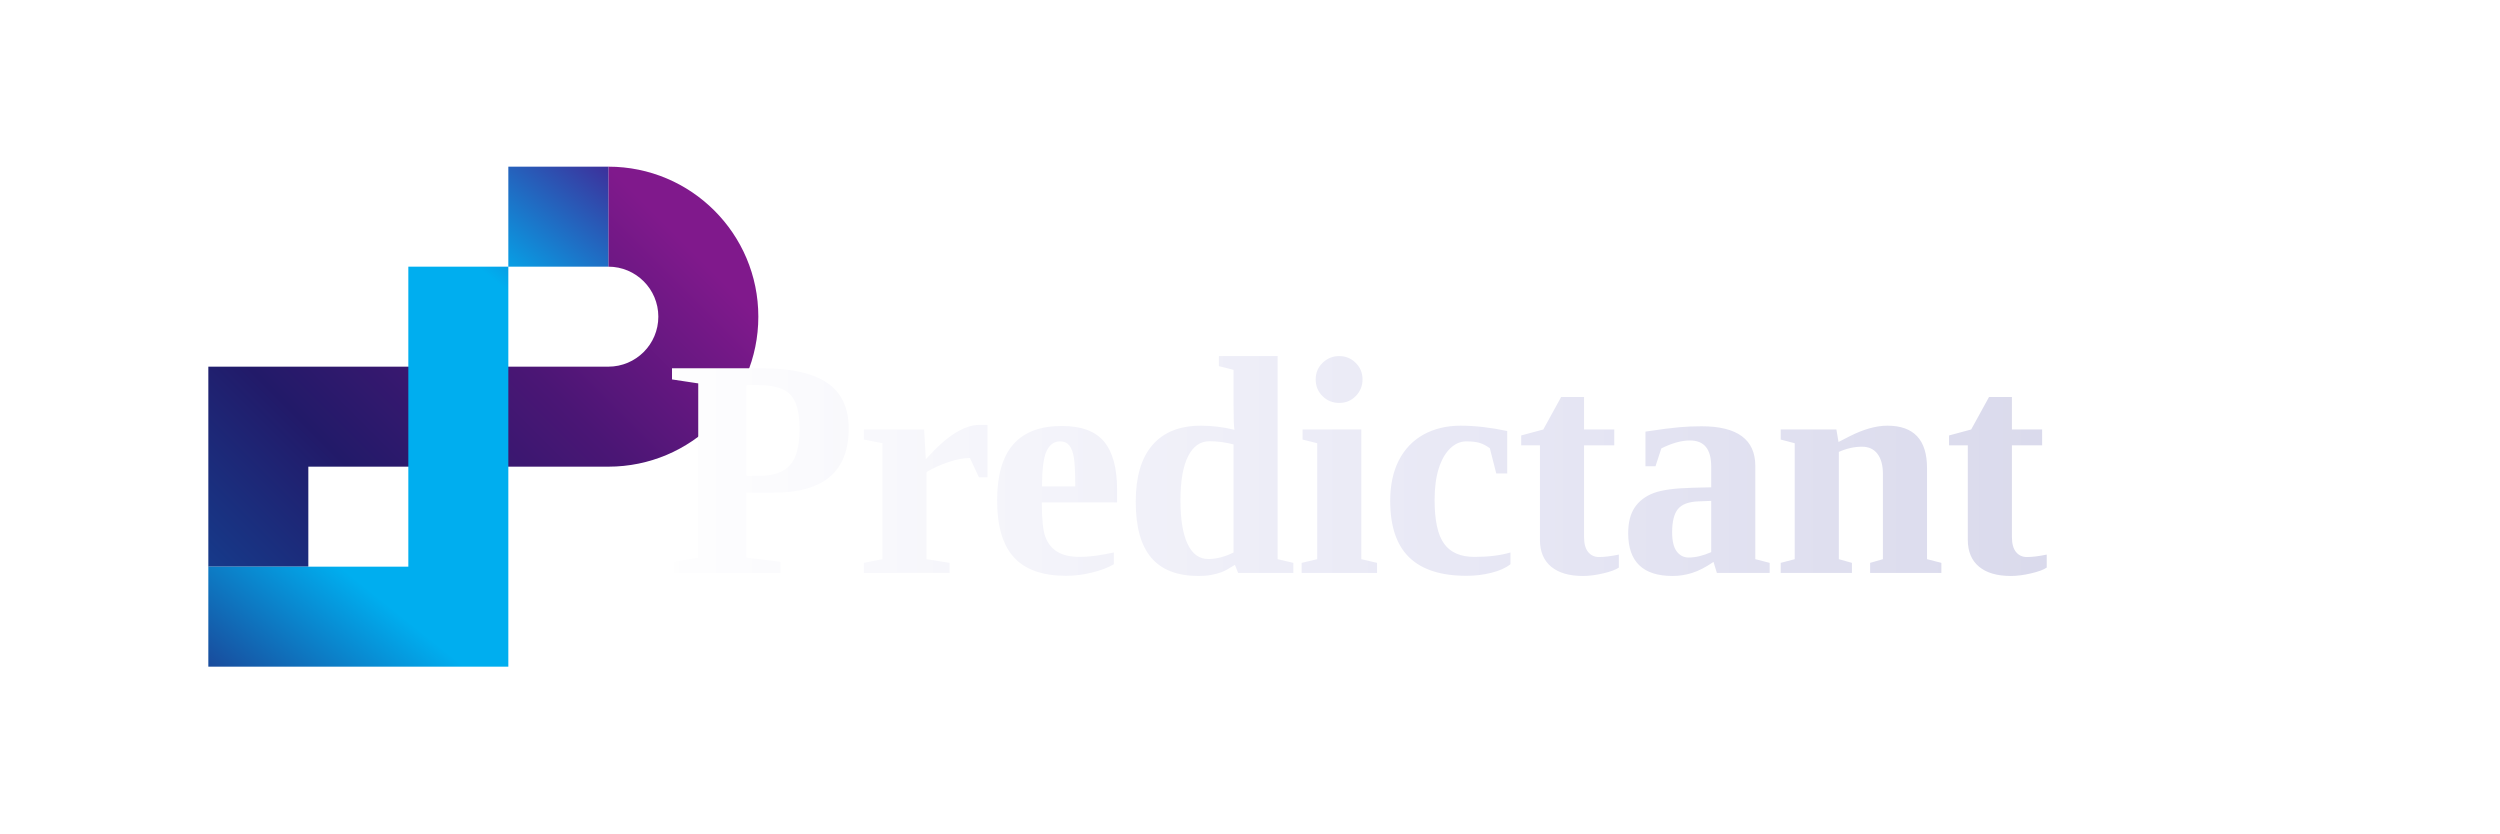
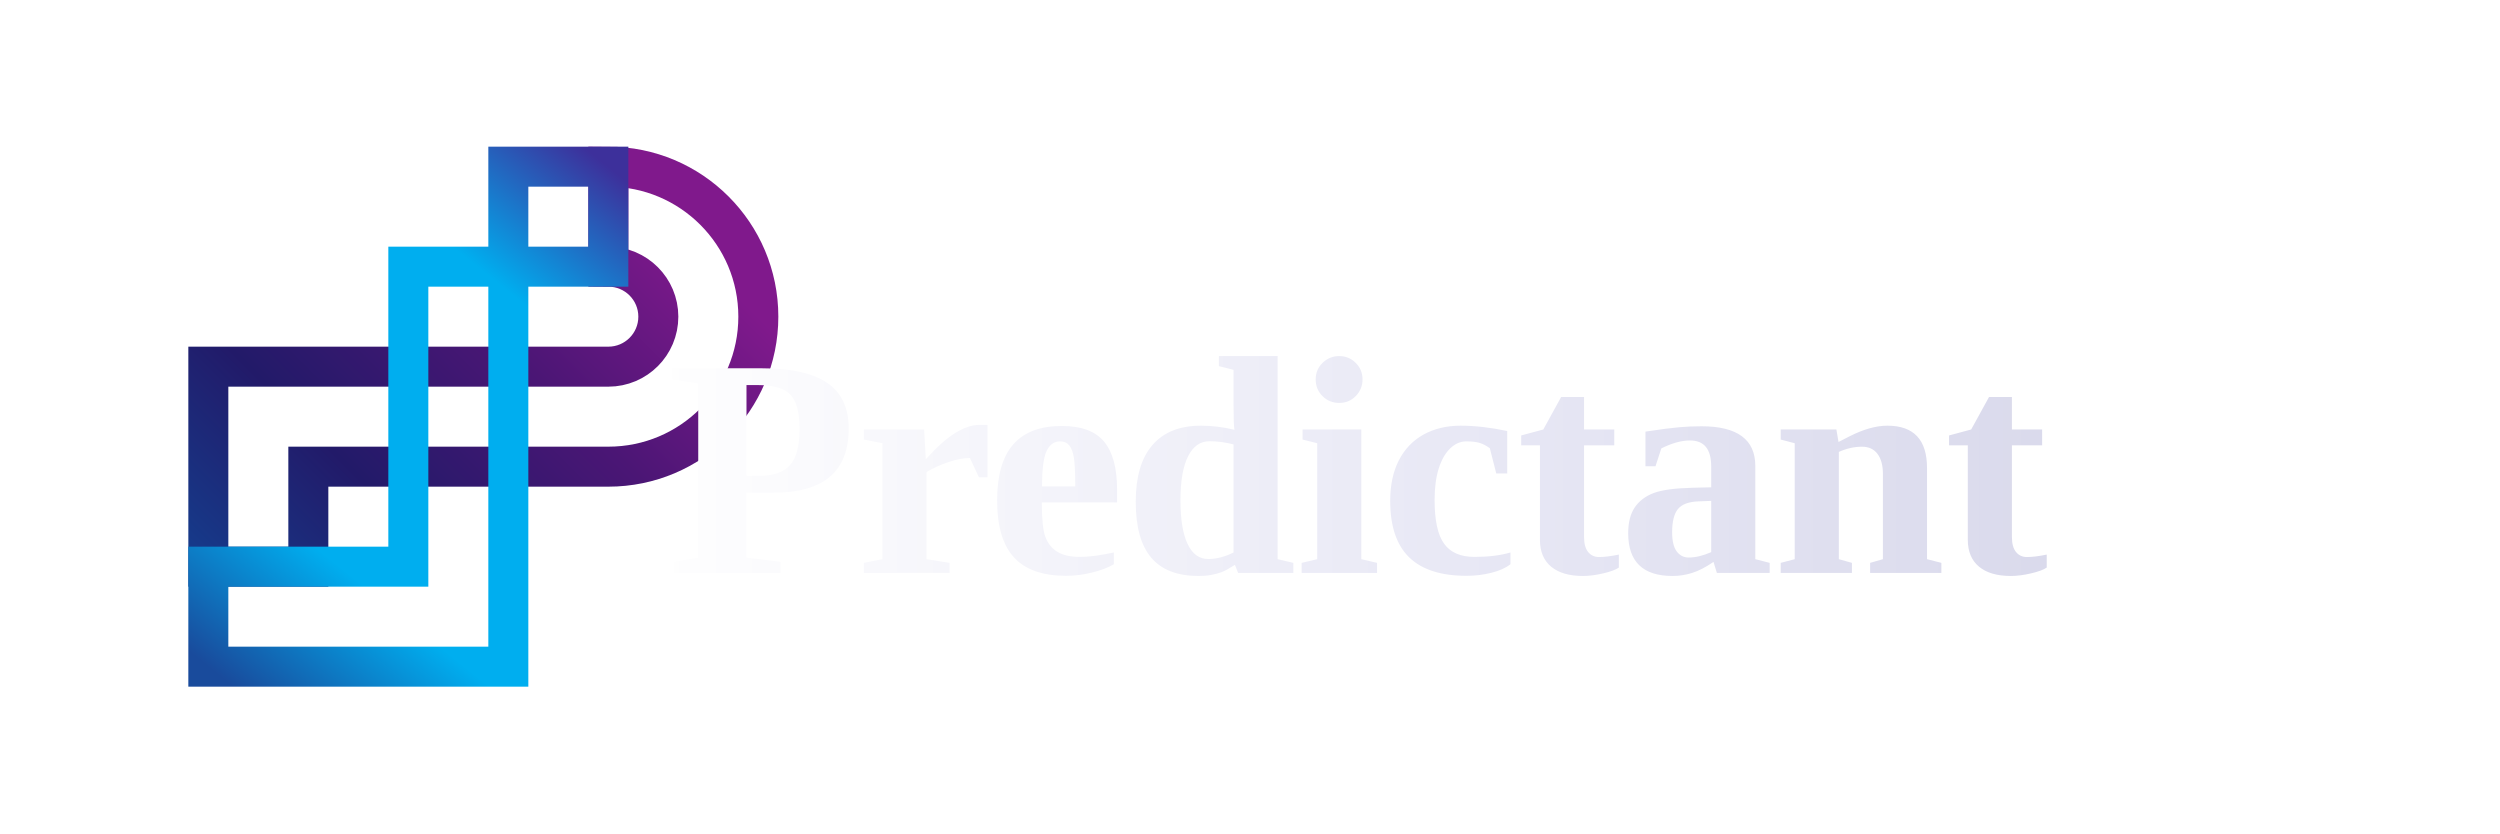
<svg xmlns="http://www.w3.org/2000/svg" viewBox="0 0 1200 400" width="100%" height="100%">
  <defs>
    <linearGradient id="markPurpleGrad-d" gradientUnits="userSpaceOnUse" x1="800" y1="0" x2="0" y2="800">
      <stop offset="0%" stop-color="#80198C" />
      <stop offset="35%" stop-color="#4B1675" />
      <stop offset="70%" stop-color="#221A69" />
      <stop offset="100%" stop-color="#163A8A" />
    </linearGradient>
    <linearGradient id="markCyanGrad-d" gradientUnits="userSpaceOnUse" x1="0" y1="1000" x2="800" y2="0">
      <stop offset="0%" stop-color="#194B9C" />
      <stop offset="25%" stop-color="#00AEEF" />
      <stop offset="75%" stop-color="#00AEEF" />
      <stop offset="100%" stop-color="#3D309B" />
    </linearGradient>
    <linearGradient id="textGrad-d" gradientUnits="userSpaceOnUse" x1="300" y1="0" x2="1100" y2="0">
      <stop offset="0%" stop-color="#ffffff" />
      <stop offset="50%" stop-color="#e8e8f5" />
      <stop offset="100%" stop-color="#d4d4e8" />
    </linearGradient>
  </defs>
-   <g transform="translate(100, 80) scale(0.24)">
-     <path d="M 800,0              A 300,300 0 0,1 800,600              L 200,600              L 200,800              L 0,800              L 0,400              L 800,400              A 100,100 0 0,0 800,200              Z" fill="url(#markPurpleGrad-d)" />
-     <polygon points="0,800                      0,1000                      600,1000                      600,0                      800,0                      800,200                      400,200                      400,800" fill="url(#markCyanGrad-d)" />
+   <g transform="translate(100, 80) scale(0.24)" fill="none" stroke-linejoin="miter" stroke-linecap="butt">
+     <path d="M 800,0              A 300,300 0 0,1 800,600              L 200,600              L 200,800              L 0,800              L 0,400              L 800,400              A 100,100 0 0,0 800,200              Z" stroke="url(#markPurpleGrad-d)" stroke-width="80" />
+     <polygon points="0,800                      0,1000                      600,1000                      600,0                      800,0                      800,200                      400,200                      400,800" stroke="url(#markCyanGrad-d)" stroke-width="80" />
  </g>
  <text x="320" y="275" font-family="Georgia, 'Times New Roman', serif" font-size="150" font-weight="bold" letter-spacing="-1" fill="url(#textGrad-d)">Predictant</text>
</svg>
